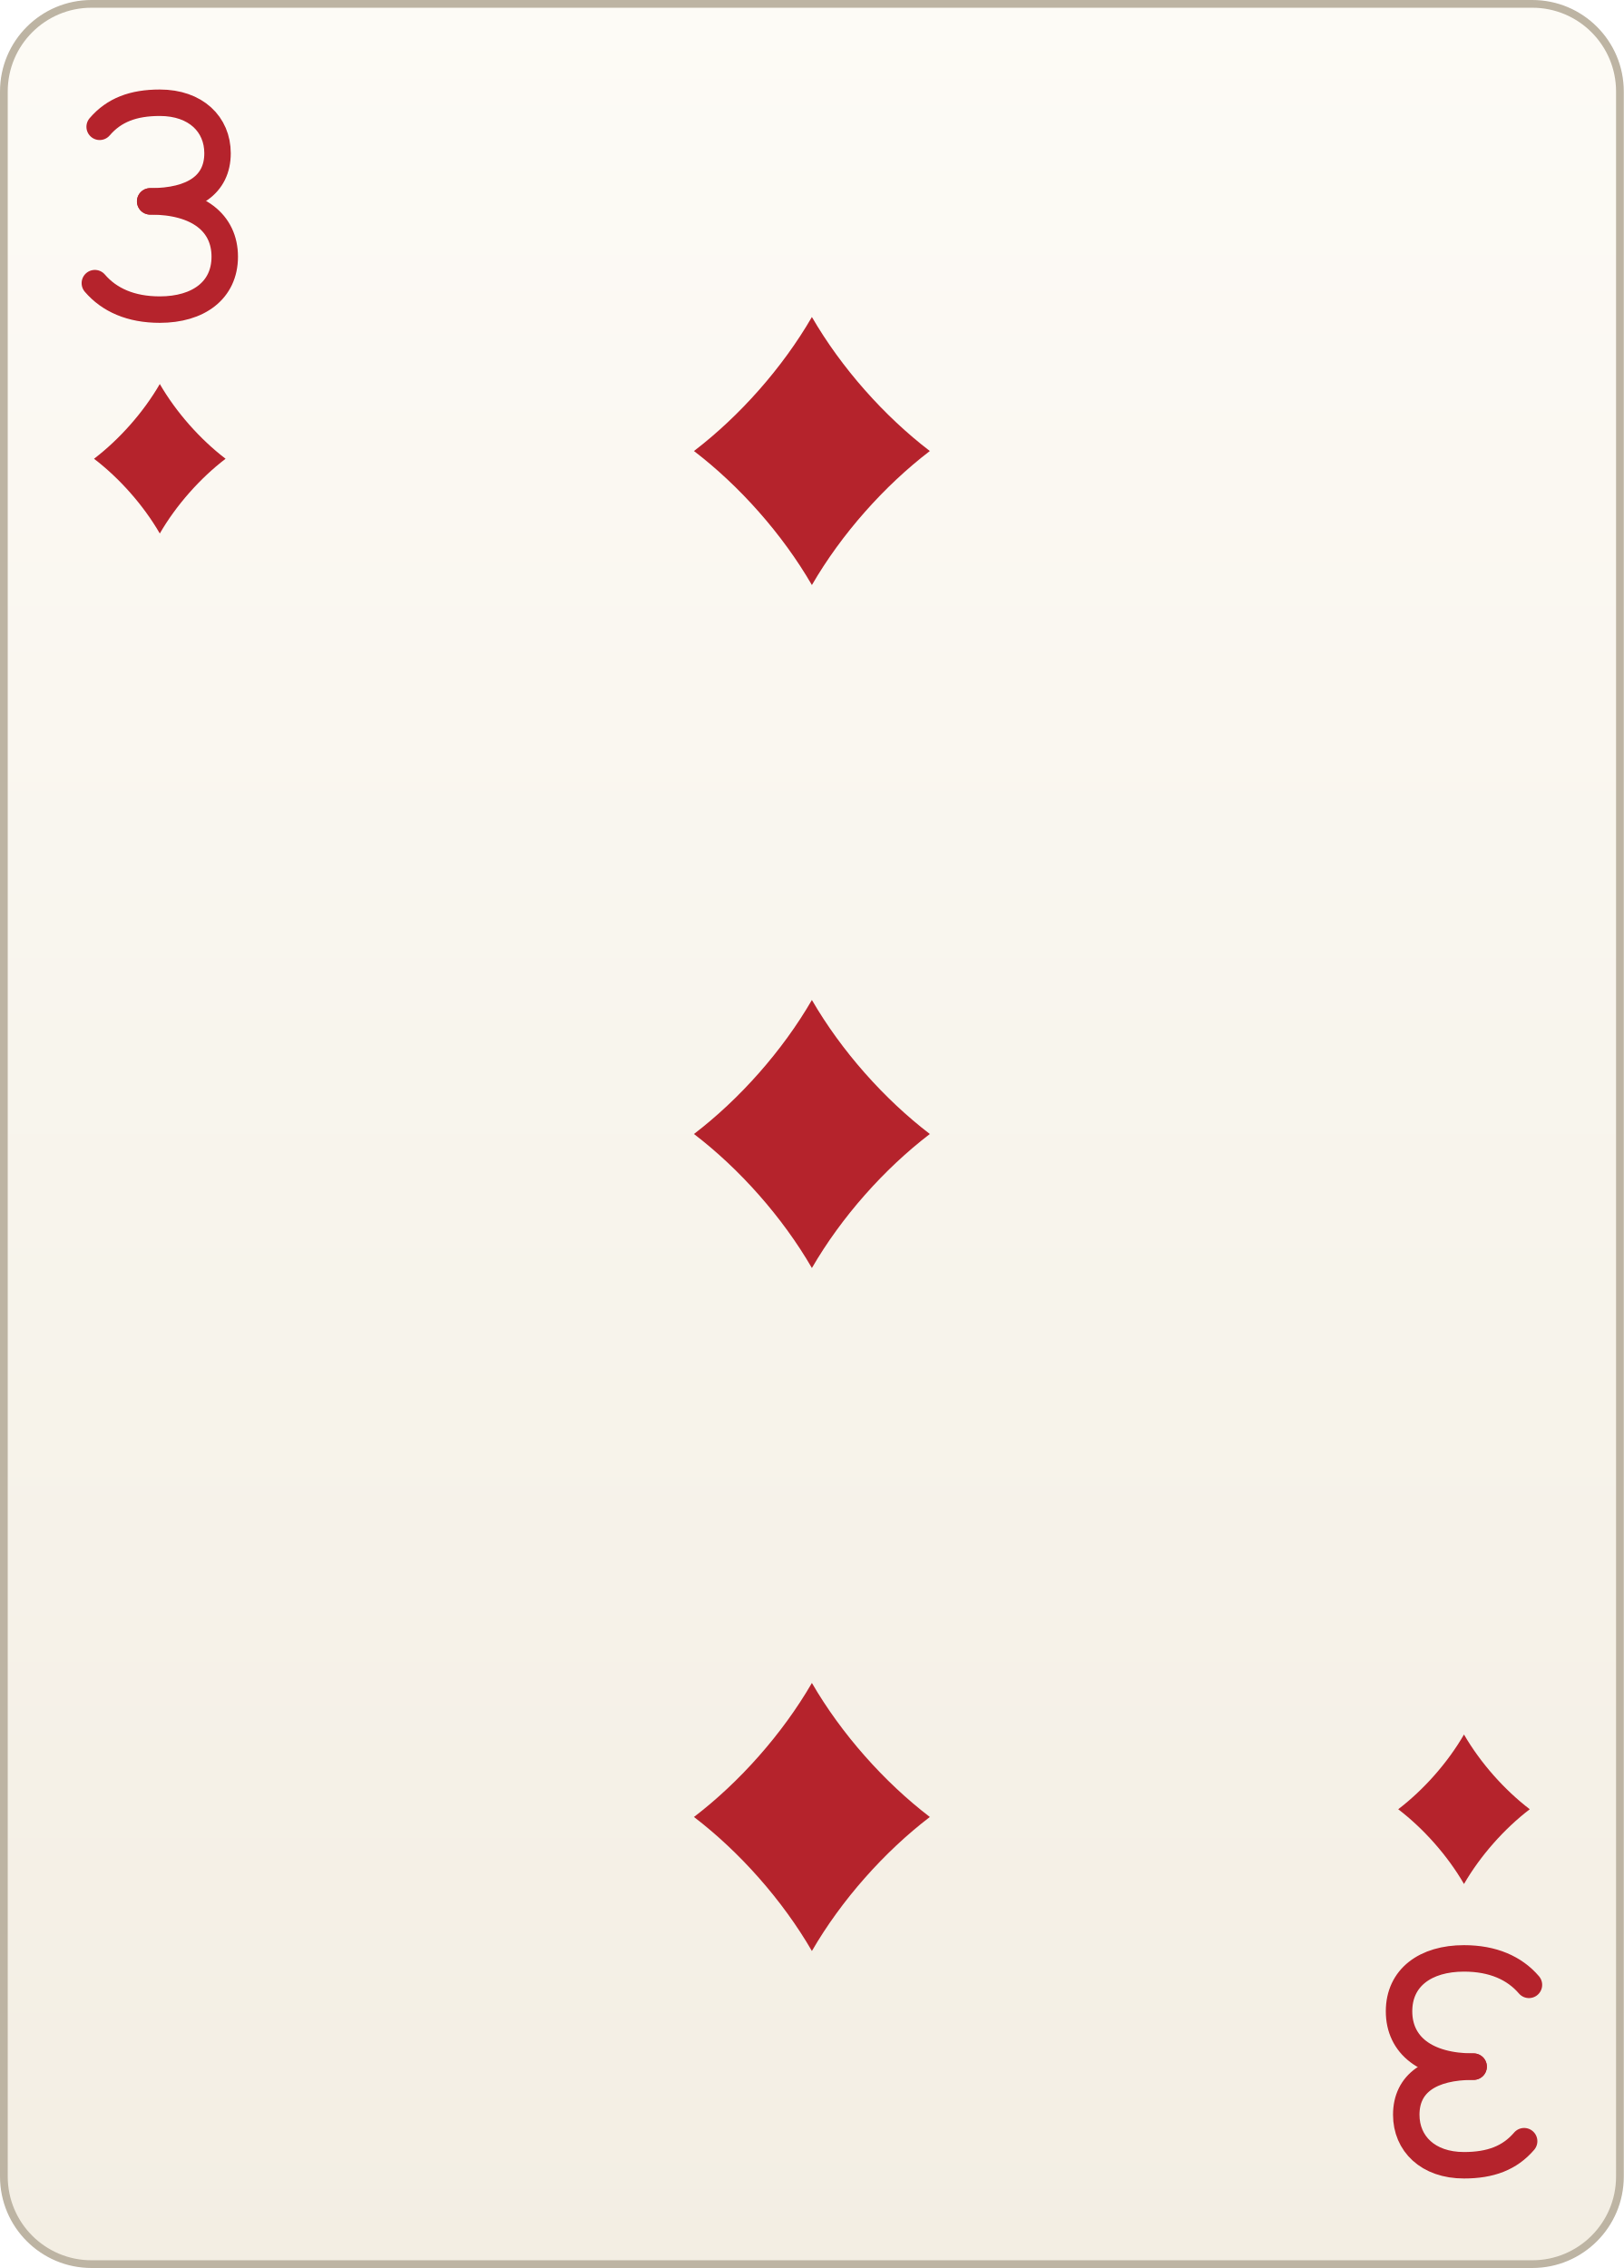
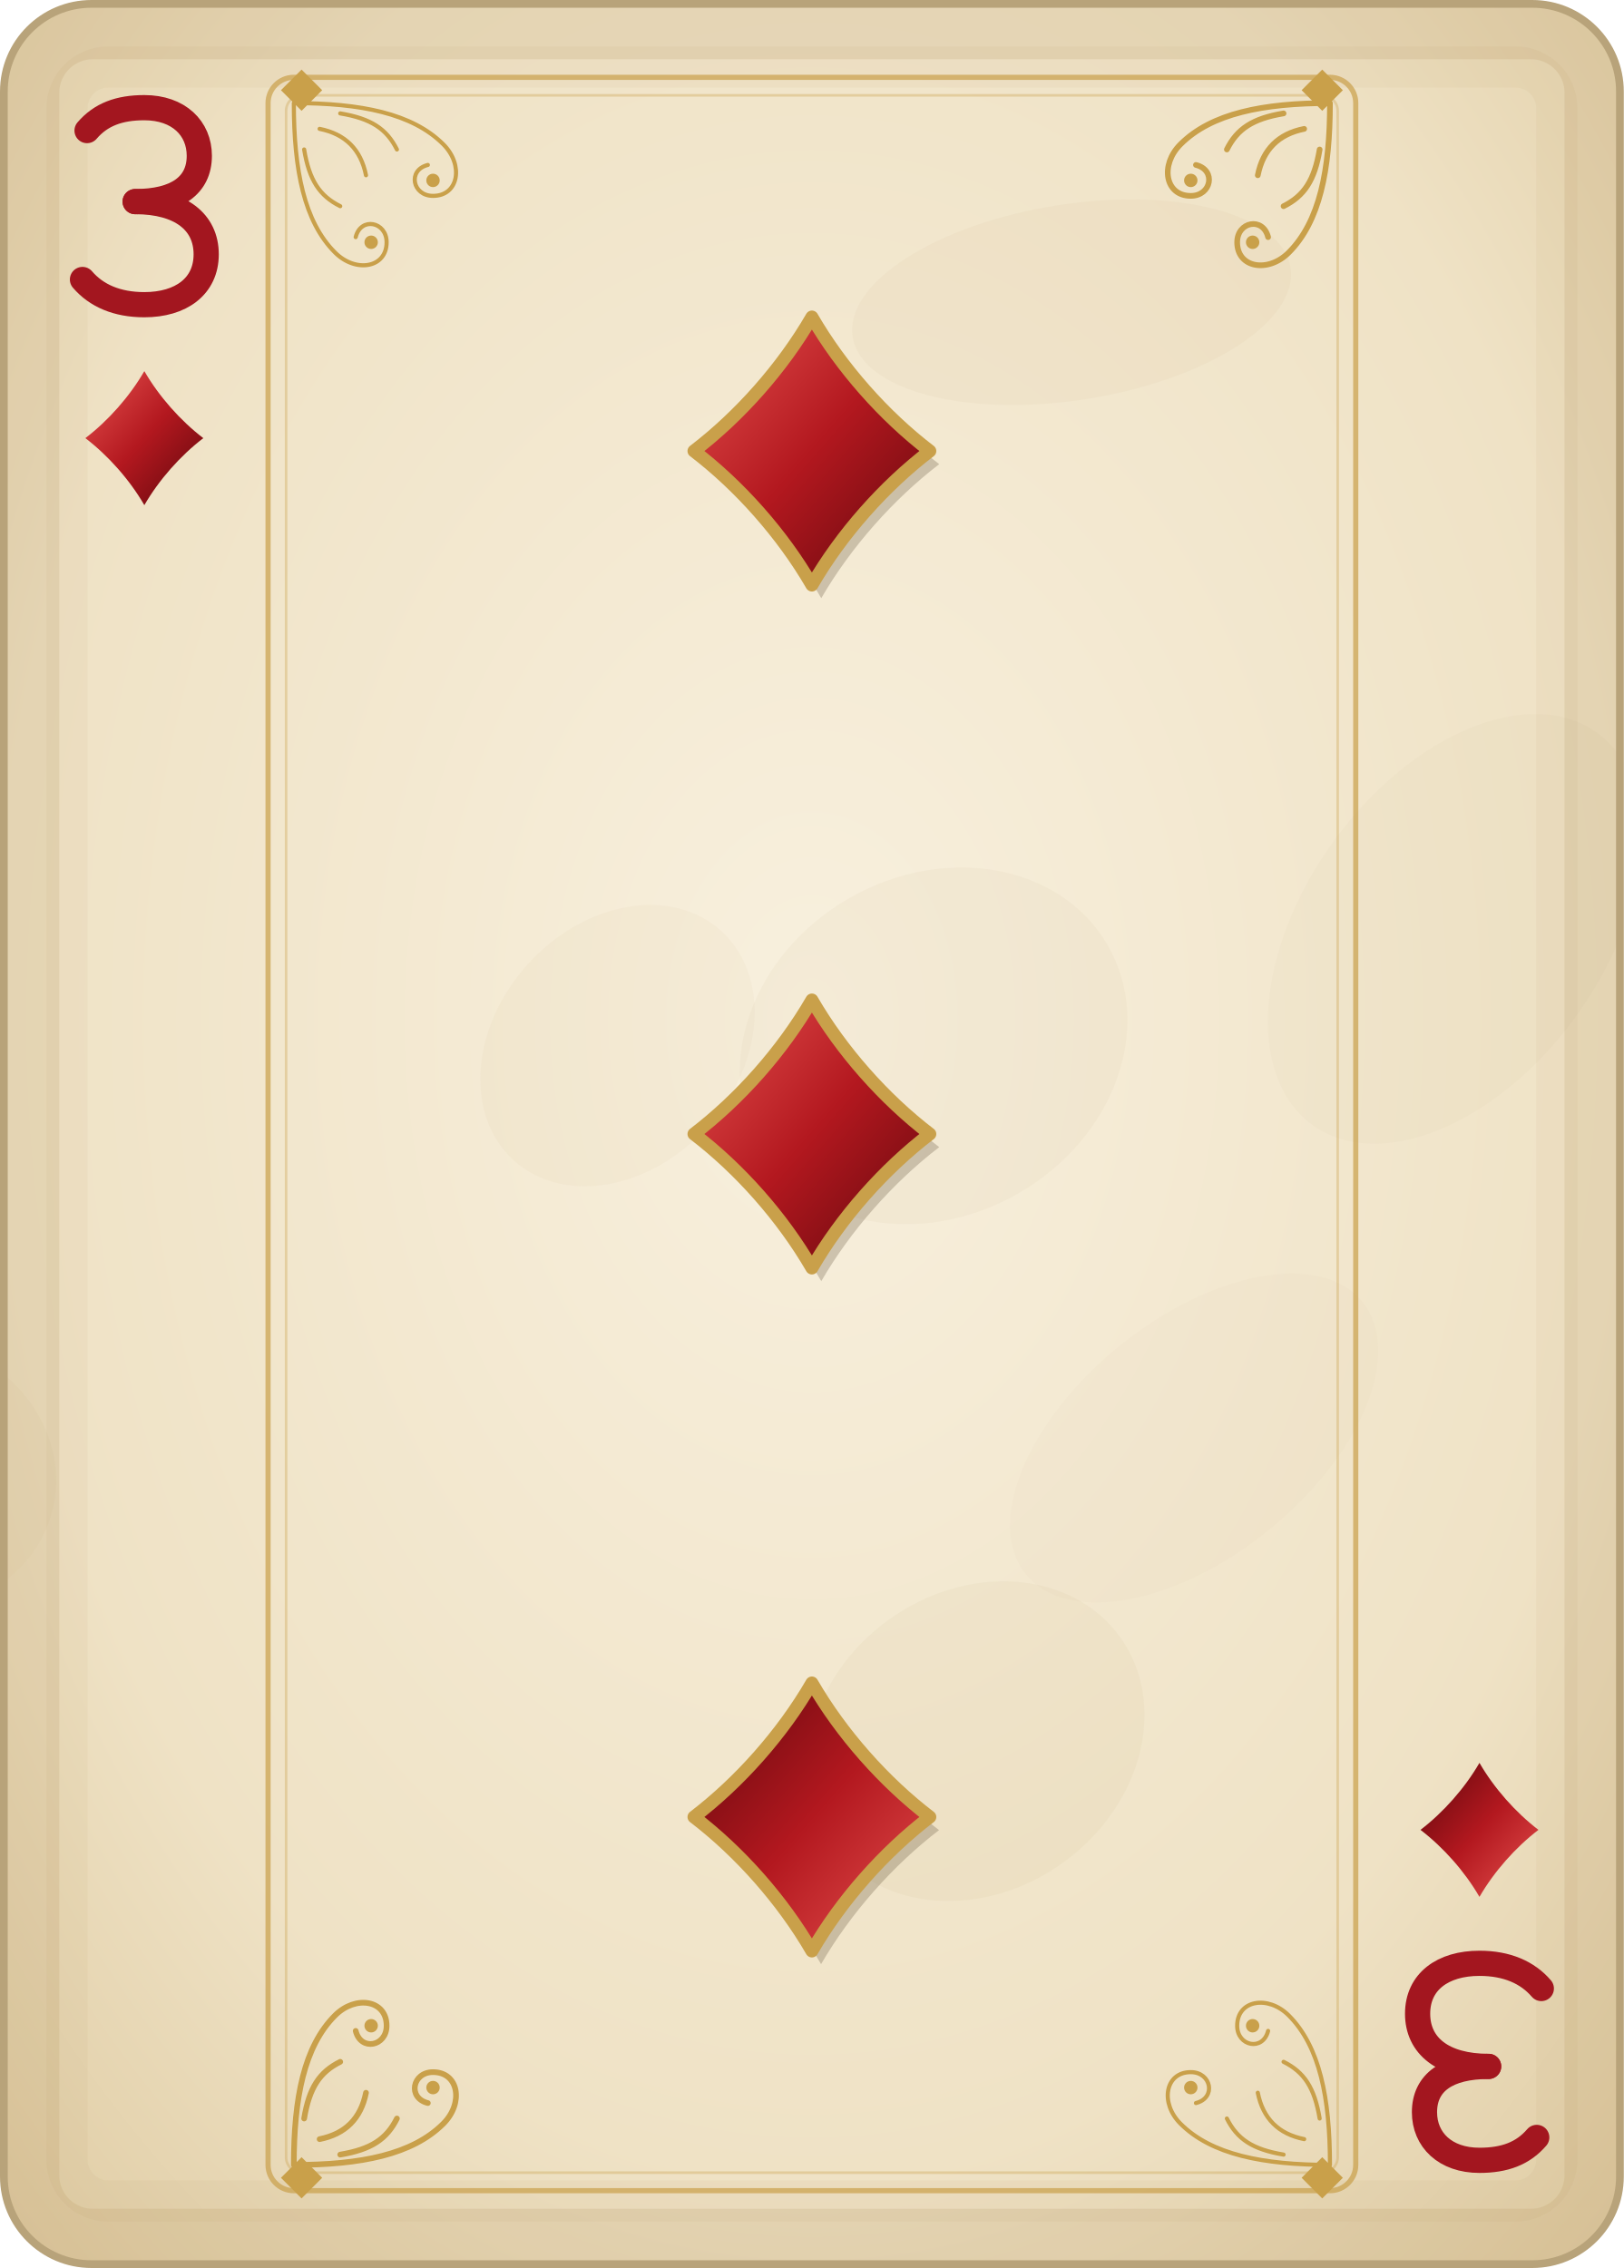
<svg xmlns="http://www.w3.org/2000/svg" version="1.2" baseProfile="tiny" viewBox="0 0 630 880" width="630" height="880">
  <defs>
-     <linearGradient id="face" x1="0" y1="0" x2="0" y2="1">
-       <stop offset="0" stop-color="#fdfbf6" />
-       <stop offset="1" stop-color="#f3eee3" />
+     <radialGradient id="paper" cx="0.5" cy="0.45" r="0.78">
+       <stop offset="0" stop-color="#f8f0de" />
+       <stop offset="0.65" stop-color="#efe2c5" />
+       <stop offset="1" stop-color="#dcc79c" />
+     </radialGradient>
+     <linearGradient id="pipRed" x1="0" y1="0" x2="1" y2="1">
+       <stop offset="0" stop-color="#e6524f" />
+       <stop offset="0.5" stop-color="#b3181f" />
+       <stop offset="1" stop-color="#5e070c" />
+     </linearGradient>
+     <linearGradient id="pipBlack" x1="0" y1="0" x2="1" y2="1">
+       <stop offset="0" stop-color="#4d4d58" />
+       <stop offset="0.5" stop-color="#1b1b21" />
+       <stop offset="1" stop-color="#030304" />
+     </linearGradient>
+     <linearGradient id="gold" x1="0" y1="0" x2="0" y2="1">
+       <stop offset="0" stop-color="#f1d68f" />
+       <stop offset="0.55" stop-color="#c9a04a" />
+       <stop offset="1" stop-color="#8a6526" />
+     </linearGradient>
+     <linearGradient id="skin" x1="0" y1="0" x2="0" y2="1">
+       <stop offset="0" stop-color="#f6dabb" />
+       <stop offset="1" stop-color="#d9a57c" />
    </linearGradient>
  </defs>
-   <rect x="1.5" y="1.5" width="627" height="877" rx="34" ry="34" fill="url(#face)" stroke="#bdb4a3" stroke-width="3" />
-   <path transform=" translate(263.00 123.00) scale(1.04)" d="M50 0 C61 19 77 37 94 50 C77 63 61 81 50 100 C39 81 23 63 6 50 C23 37 39 19 50 0 Z" fill="#b5232c" />
-   <path transform=" translate(263.00 388.00) scale(1.04)" d="M50 0 C61 19 77 37 94 50 C77 63 61 81 50 100 C39 81 23 63 6 50 C23 37 39 19 50 0 Z" fill="#b5232c" />
-   <path transform=" rotate(180 315.0 705.0) translate(263.00 653.00) scale(1.04)" d="M50 0 C61 19 77 37 94 50 C77 63 61 81 50 100 C39 81 23 63 6 50 C23 37 39 19 50 0 Z" fill="#b5232c" />
-   <g transform="translate(34.00 38.00) scale(0.9333 0.9333)" fill="none" stroke="#b5232c" stroke-width="11.0" stroke-linecap="round" stroke-linejoin="round">
+   <rect x="1.5" y="1.5" width="627" height="877" rx="34" ry="34" fill="url(#paper)" />
+   <ellipse cx="340" cy="519" rx="60" ry="47" transform="rotate(132 315.0 440.0)" fill="#9a7436" fill-opacity="0.033" />
+   <ellipse cx="165" cy="743" rx="86" ry="38" transform="rotate(171 315.0 440.0)" fill="#9a7436" fill-opacity="0.040" />
+   <ellipse cx="257" cy="446" rx="78" ry="66" transform="rotate(150 315.0 440.0)" fill="#9a7436" fill-opacity="0.040" />
+   <ellipse cx="274" cy="255" rx="84" ry="46" transform="rotate(141 315.0 440.0)" fill="#9a7436" fill-opacity="0.021" />
+   <ellipse cx="501" cy="772" rx="55" ry="64" transform="rotate(99 315.0 440.0)" fill="#9a7436" fill-opacity="0.028" />
+   <ellipse cx="543" cy="527" rx="58" ry="69" transform="rotate(54 315.0 440.0)" fill="#9a7436" fill-opacity="0.045" />
+   <ellipse cx="104" cy="285" rx="94" ry="58" transform="rotate(126 315.0 440.0)" fill="#9a7436" fill-opacity="0.024" />
+   <rect x="12" y="12" width="606" height="856" rx="24" fill="none" stroke="#9a7436" stroke-opacity="0.13" stroke-width="22" />
+   <rect x="26" y="26" width="578" height="828" rx="16" fill="none" stroke="#9a7436" stroke-opacity="0.05" stroke-width="16" />
+   <rect x="1.5" y="1.5" width="627" height="877" rx="34" ry="34" fill="none" stroke="#b8a37a" stroke-width="3" />
+   <rect x="104" y="30" width="422" height="820" rx="10" fill="none" stroke="#c9a04a" stroke-opacity="0.7" stroke-width="2" />
+   <rect x="111" y="37" width="408" height="806" rx="6" fill="none" stroke="#c9a04a" stroke-opacity="0.35" stroke-width="1" />
+   <g transform="translate(516.0 40.0) scale(-1 1)">
+     <path d="M0 0 C26 0 46 4 58 16 C66 24 64 36 54 36 C46 36 44 26 52 24 M0 0 C0 26 4 46 16 58 C24 66 36 64 36 54 C36 46 26 44 24 52 M10 10 C20 12 26 18 28 28 M18 4 C30 6 36 10 40 18 M4 18 C6 30 10 36 18 40" fill="none" stroke="#c9a04a" stroke-width="2.2" stroke-linecap="round" />
+     <circle cx="54" cy="30" r="2.6" fill="#c9a04a" />
+     <circle cx="30" cy="54" r="2.6" fill="#c9a04a" />
+     <path d="M-2 -2 L6 -10 L14 -2 L6 6 Z" transform="translate(-3 -3)" fill="#c9a04a" />
+   </g>
+   <g transform="translate(114.0 840.0) scale(1 -1)">
+     <path d="M0 0 C26 0 46 4 58 16 C66 24 64 36 54 36 C46 36 44 26 52 24 M0 0 C0 26 4 46 16 58 C24 66 36 64 36 54 C36 46 26 44 24 52 M10 10 C20 12 26 18 28 28 M18 4 C30 6 36 10 40 18 M4 18 C6 30 10 36 18 40" fill="none" stroke="#c9a04a" stroke-width="2.2" stroke-linecap="round" />
+     <circle cx="54" cy="30" r="2.6" fill="#c9a04a" />
+     <circle cx="30" cy="54" r="2.6" fill="#c9a04a" />
+     <path d="M-2 -2 L6 -10 L14 -2 L6 6 Z" transform="translate(-3 -3)" fill="#c9a04a" />
+   </g>
+   <g transform="translate(114.0 40.0) scale(1 1)">
+     <path d="M0 0 C26 0 46 4 58 16 C66 24 64 36 54 36 C46 36 44 26 52 24 M0 0 C0 26 4 46 16 58 C24 66 36 64 36 54 C36 46 26 44 24 52 M10 10 C20 12 26 18 28 28 M18 4 C30 6 36 10 40 18 M4 18 C6 30 10 36 18 40" fill="none" stroke="#c9a04a" stroke-width="1.6" stroke-linecap="round" />
+     <circle cx="54" cy="30" r="2.6" fill="#c9a04a" />
+     <circle cx="30" cy="54" r="2.6" fill="#c9a04a" />
+     <path d="M-2 -2 L6 -10 L14 -2 L6 6 Z" transform="translate(-3 -3)" fill="#c9a04a" />
+   </g>
+   <g transform="translate(516.0 840.0) scale(-1 -1)">
+     <path d="M0 0 C26 0 46 4 58 16 C66 24 64 36 54 36 C46 36 44 26 52 24 M0 0 C0 26 4 46 16 58 C24 66 36 64 36 54 C36 46 26 44 24 52 M10 10 C20 12 26 18 28 28 M18 4 C30 6 36 10 40 18 M4 18 C6 30 10 36 18 40" fill="none" stroke="#c9a04a" stroke-width="1.6" stroke-linecap="round" />
+     <circle cx="54" cy="30" r="2.6" fill="#c9a04a" />
+     <circle cx="30" cy="54" r="2.6" fill="#c9a04a" />
+     <path d="M-2 -2 L6 -10 L14 -2 L6 6 Z" transform="translate(-3 -3)" fill="#c9a04a" />
+   </g>
+   <path transform="translate(266.64 128.10) scale(1.04)" d="M50 0 C61 19 77 37 94 50 C77 63 61 81 50 100 C39 81 23 63 6 50 C23 37 39 19 50 0 Z" fill="#3b2a14" fill-opacity="0.22" />
+   <path transform="translate(263.00 123.00) scale(1.04)" d="M50 0 C61 19 77 37 94 50 C77 63 61 81 50 100 C39 81 23 63 6 50 C23 37 39 19 50 0 Z" fill="url(#pipRed)" stroke="#c9a04a" stroke-width="4.81" stroke-linejoin="round" />
+   <path transform="translate(266.64 393.10) scale(1.04)" d="M50 0 C61 19 77 37 94 50 C77 63 61 81 50 100 C39 81 23 63 6 50 C23 37 39 19 50 0 Z" fill="#3b2a14" fill-opacity="0.22" />
+   <path transform="translate(263.00 388.00) scale(1.04)" d="M50 0 C61 19 77 37 94 50 C77 63 61 81 50 100 C39 81 23 63 6 50 C23 37 39 19 50 0 Z" fill="url(#pipRed)" stroke="#c9a04a" stroke-width="4.81" stroke-linejoin="round" />
+   <path transform="rotate(180 318.6 710.1) translate(266.64 658.10) scale(1.04)" d="M50 0 C61 19 77 37 94 50 C77 63 61 81 50 100 C39 81 23 63 6 50 C23 37 39 19 50 0 Z" fill="#3b2a14" fill-opacity="0.22" />
+   <path transform="rotate(180 315.0 705.0) translate(263.00 653.00) scale(1.04)" d="M50 0 C61 19 77 37 94 50 C77 63 61 81 50 100 C39 81 23 63 6 50 C23 37 39 19 50 0 Z" fill="url(#pipRed)" stroke="#c9a04a" stroke-width="4.81" stroke-linejoin="round" />
+   <g transform="translate(29.33 40.00) scale(0.8889 0.8889)" fill="none" stroke="#a3161f" stroke-width="11.0" stroke-linecap="round" stroke-linejoin="round">
    <g transform="translate(0.0 0)">
      <path d="M5 12 C11 5 19 2 30 2 C45 2 54 11 54 23 C54 36 44 43 26 43" />
      <path d="M26 43 C46 43 57 52 57 66 C57 80 46 88 30 88 C18 88 9 84 3 77" />
    </g>
  </g>
-   <path transform=" translate(33.00 149.00) scale(0.58)" d="M50 0 C61 19 77 37 94 50 C77 63 61 81 50 100 C39 81 23 63 6 50 C23 37 39 19 50 0 Z" fill="#b5232c" />
+   <path transform="translate(30.00 144.00) scale(0.52)" d="M50 0 C61 19 77 37 94 50 C77 63 61 81 50 100 C39 81 23 63 6 50 C23 37 39 19 50 0 Z" fill="url(#pipRed)" />
  <g transform="rotate(180 315.0 440.0)">
-     <g transform="translate(34.00 38.00) scale(0.9333 0.9333)" fill="none" stroke="#b5232c" stroke-width="11.0" stroke-linecap="round" stroke-linejoin="round">
+     <g transform="translate(29.33 40.00) scale(0.8889 0.8889)" fill="none" stroke="#a3161f" stroke-width="11.0" stroke-linecap="round" stroke-linejoin="round">
      <g transform="translate(0.0 0)">
        <path d="M5 12 C11 5 19 2 30 2 C45 2 54 11 54 23 C54 36 44 43 26 43" />
        <path d="M26 43 C46 43 57 52 57 66 C57 80 46 88 30 88 C18 88 9 84 3 77" />
      </g>
    </g>
-     <path transform=" translate(33.00 149.00) scale(0.58)" d="M50 0 C61 19 77 37 94 50 C77 63 61 81 50 100 C39 81 23 63 6 50 C23 37 39 19 50 0 Z" fill="#b5232c" />
+     <path transform="translate(30.00 144.00) scale(0.52)" d="M50 0 C61 19 77 37 94 50 C77 63 61 81 50 100 C39 81 23 63 6 50 C23 37 39 19 50 0 Z" fill="url(#pipRed)" />
  </g>
</svg>
